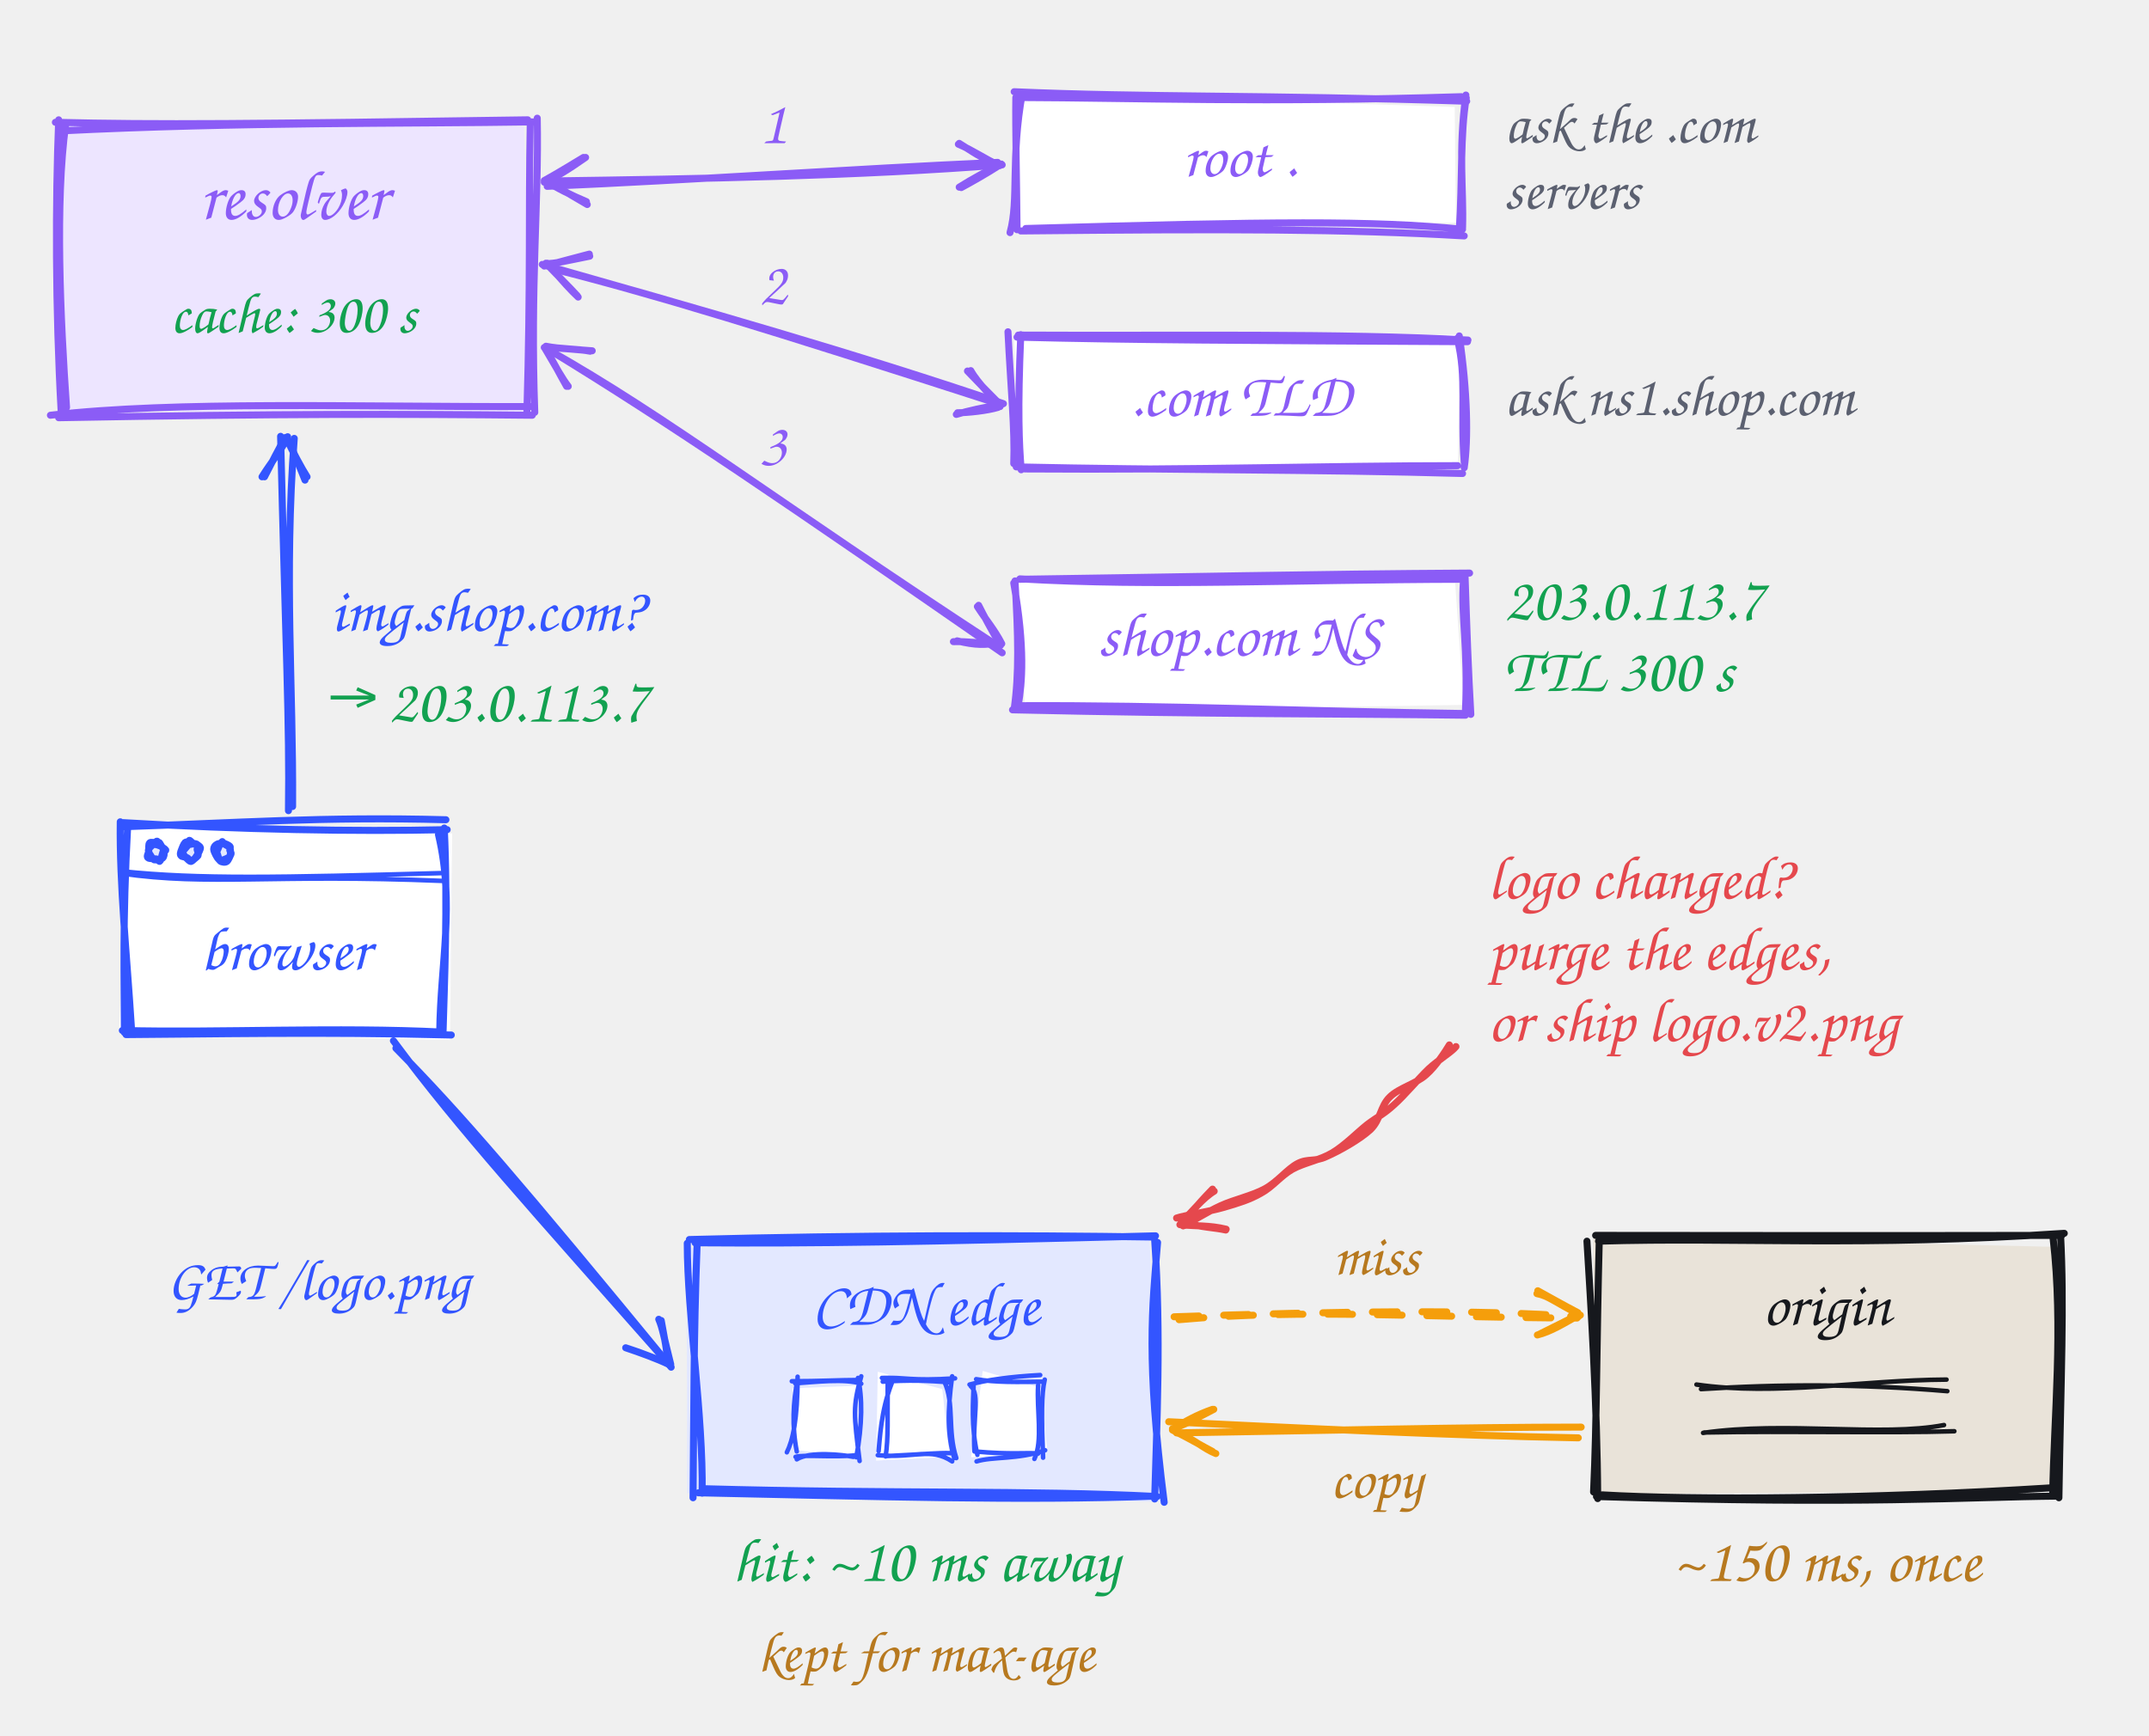
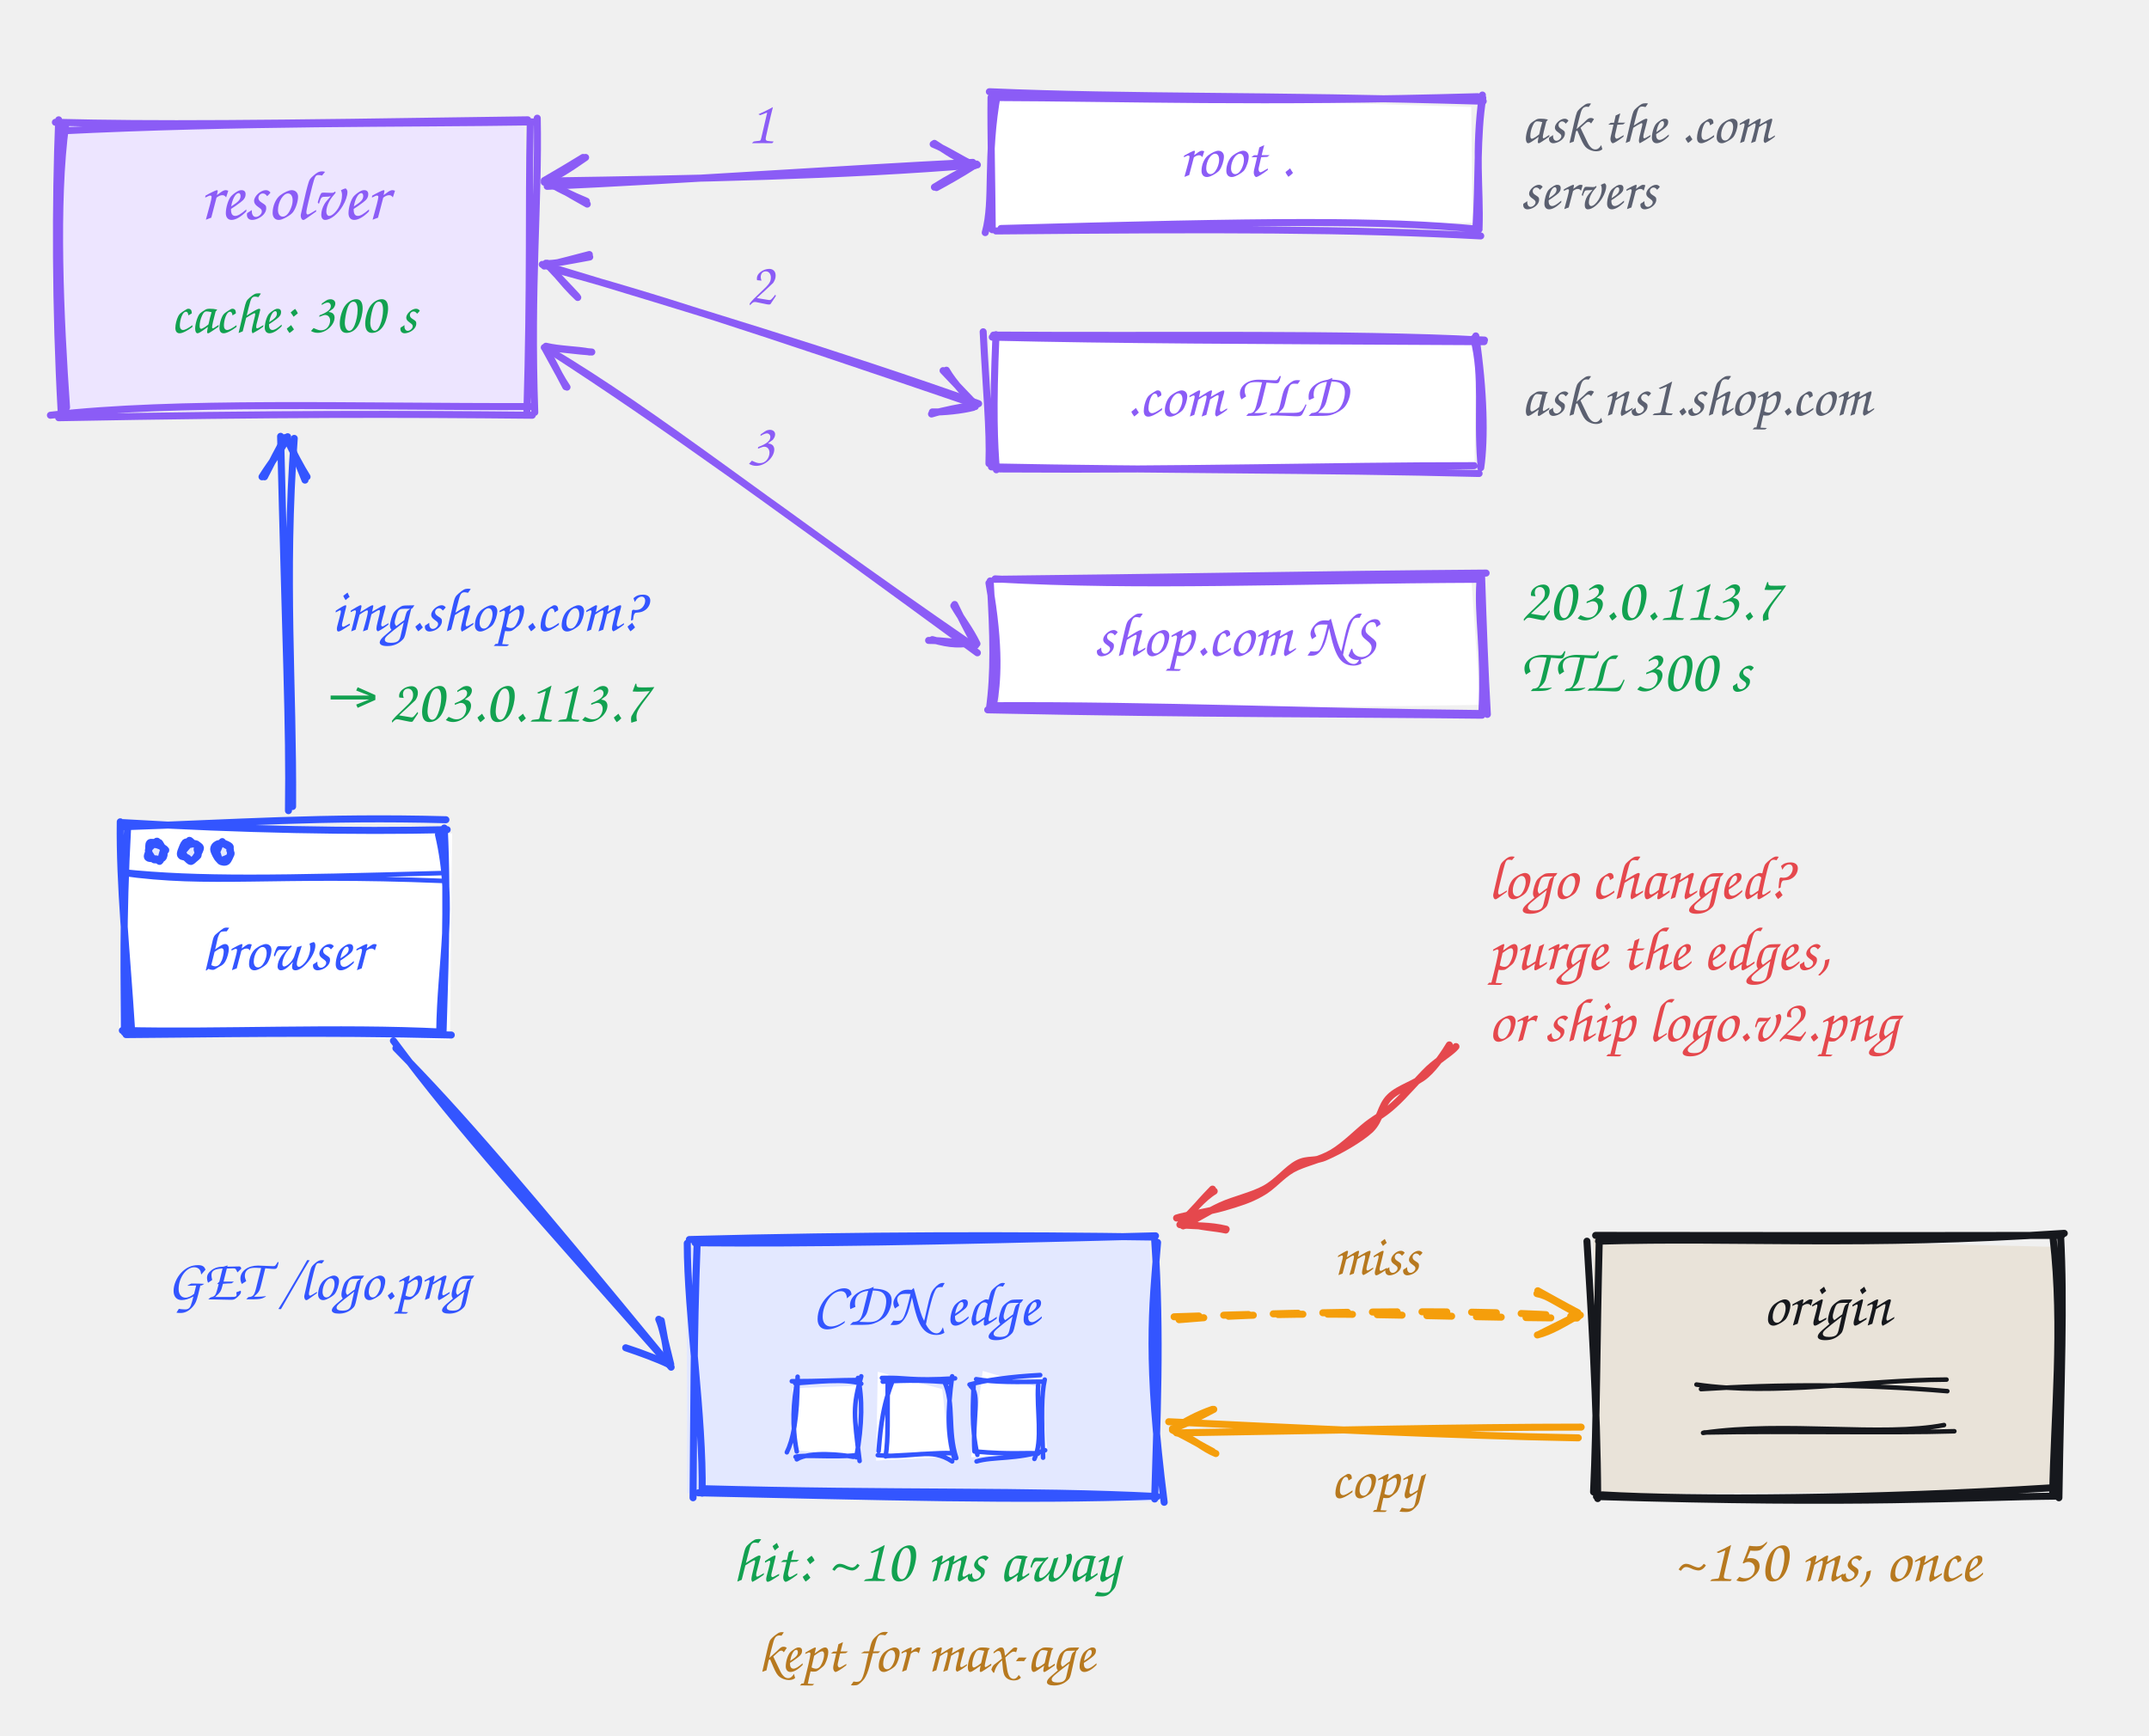
<svg xmlns="http://www.w3.org/2000/svg" viewBox="0 0 520 420" class="dg" font-family="Excalifont" data-diagram="dns-and-cdns">
  <style>
.dg path{fill:none;stroke-linecap:round;stroke-linejoin:round;stroke-width:1.7}
.dg .w-thick{stroke-width:2.6}.dg .w-thin{stroke-width:1.1}
.dg text{font-family:Excalifont,'Comic Sans MS',cursive;stroke:none}.dg .t-mono{font-family:'JetBrains Mono',monospace}
.s-ink{stroke:#16181D}.s-muted{stroke:#5B6070}.s-red{stroke:#E5484D}.s-blue{stroke:#3355FF}.s-green{stroke:#12A150}.s-orange{stroke:#F59E0B}.s-violet{stroke:#8B5CF6}.s-paper{stroke:#fff}.s-hl{stroke:#FFE45C}
.f-ink{fill:#16181D!important}.f-muted{fill:#E9E3D9!important}.f-red{fill:#FDE2E2!important}.f-blue{fill:#E3E8FF!important}.f-green{fill:#D8F5E5!important}.f-orange{fill:#FFF1D6!important}.f-violet{fill:#EDE5FF!important}.f-paper{fill:#fff!important}.f-hl{fill:#FFE45C!important}
.h-red{stroke:#E5484D}.h-blue{stroke:#3355FF}.h-green{stroke:#12A150}.h-orange{stroke:#F59E0B}.h-violet{stroke:#8B5CF6}.h-hl{stroke:#FFE45C}.h-ink{stroke:#16181D}.h-muted{stroke:#9AA0AE}
.t-ink{fill:#16181D}.t-muted{fill:#5B6070}.t-red{fill:#E5484D}.t-blue{fill:#3355FF}.t-green{fill:#12A150}.t-orange{fill:#B7791F}.t-violet{fill:#8B5CF6}.t-paper{fill:#fff}
</style>
  <g data-el="0" data-step="0" style="--i:0">
    <path d="M13.5 29.5 L126.8 30.6 L128.7 100.6 L14.6 99.2" class="f-violet" />
    <path d="M14.3 31.7 C58.4 29.5, 97.5 30, 129.5 29.5 M13.4 29.6 C37.6 30.2, 61.2 30, 127.7 29 M130 28.6 C130.4 48.8, 128.3 69.2, 129.4 99.8 M128.3 30.2 C127.9 50.6, 128.4 69.3, 127.5 99.5 M128.3 98.4 C85.7 98.5, 42.6 97, 12.2 100.5 M128.8 100.5 C98.1 100.2, 67.9 100.1, 14.2 101.1 M16.1 98.6 C14.6 77.1, 13.3 48.8, 15.9 30.1 M14.8 99.6 C13.4 74.5, 13.4 48.9, 14.2 29" class="s-violet" pathLength="1" />
    <text x="71" y="50" font-size="17" text-anchor="middle" dominant-baseline="central" class="t t-violet t-bold">resolver</text>
  </g>
  <g data-el="1" data-step="0" style="--i:1">
    <path d="M30.9 200.1 L109.4 201.7 L108.9 251.7 L28.8 249.8" class="f-paper" />
    <path d="M29.7 200.1 C56.7 199.2, 78.2 197.6, 107.9 198.4 M29.8 199.1 C58.1 200.8, 86 201.3, 108.2 200.8 M106.1 202 C110.1 219, 106.6 232.8, 106.4 249.8 M107.5 200.4 C108.4 218.7, 107.5 238.8, 107.2 250.1 M109.2 250.5 C77.4 249.7, 49.7 250.3, 30.5 250.4 M107.2 249.8 C81.7 248.5, 53.1 250, 29.6 249.4 M31.8 248.7 C30.7 231.2, 28.9 214.1, 29.1 198.9 M30.1 249.9 C30.1 236.8, 29.6 223.7, 30.9 199.8" class="s-blue" pathLength="1" />
    <path d="M29.3 211.4 C50.8 214.5, 65.7 211.5, 107 213.2 M29.7 210.9 C48.1 212.8, 67.2 212.4, 107.5 211.3" class="s-blue w-thin" pathLength="1" />
    <path d="M38.5 204.2 C38.8 204.2, 38.9 204.4, 39.2 204.7 C39.4 205.1, 39.8 205.8, 39.9 206.2 C39.9 206.6, 39.7 206.8, 39.5 207 C39.3 207.3, 39.1 207.7, 38.8 207.8 C38.4 207.9, 37.8 207.9, 37.3 207.7 C36.9 207.4, 36.1 206.9, 35.9 206.5 C35.7 206.2, 35.9 206, 36.1 205.6 C36.3 205.1, 36.7 204.3, 37.1 204.1 C37.4 203.8, 38 204.1, 38.3 204.1 C38.5 204.1, 38.7 203.9, 38.6 204 M37.8 203.5 C38.3 203.5, 39.6 204.6, 39.9 204.9 C40.2 205.3, 39.5 205.1, 39.4 205.5 C39.3 205.9, 39.6 206.9, 39.4 207.3 C39.2 207.7, 38.4 207.9, 38 208 C37.7 208.1, 37.5 208.3, 37.3 208 C37.1 207.7, 37 206.5, 36.7 206.1 C36.4 205.8, 35.6 205.9, 35.7 205.7 C35.8 205.5, 36.8 205, 37.3 204.8 C37.7 204.6, 38.1 204.5, 38.3 204.3 C38.5 204.2, 38.6 204.1, 38.6 204" class="f-blue" />
    <path d="M38.2 203.9 C38.5 203.8, 38.6 203.9, 38.8 204.3 C39 204.6, 39.5 205.4, 39.6 205.9 C39.7 206.4, 39.8 206.9, 39.6 207.3 C39.5 207.6, 39.3 207.8, 38.9 207.9 C38.5 208, 37.7 208.2, 37.3 208.1 C36.9 207.9, 36.7 207.5, 36.5 207.1 C36.2 206.7, 35.9 206.2, 35.9 205.8 C35.9 205.4, 36.2 205.2, 36.5 204.9 C36.9 204.5, 37.6 203.8, 37.9 203.6 C38.2 203.5, 38.2 204, 38.1 204 M37.5 204.4 C37.9 204.4, 38.4 204.6, 38.9 204.8 C39.3 205.1, 40 205.5, 40.1 205.7 C40.2 206, 39.6 205.9, 39.4 206.3 C39.2 206.8, 39 208.2, 38.7 208.4 C38.5 208.7, 38.4 208.1, 37.9 207.9 C37.4 207.8, 36.1 207.9, 35.8 207.6 C35.4 207.3, 35.9 206.6, 36 206 C36 205.4, 35.9 204.3, 36.2 204 C36.5 203.7, 37.6 204, 37.8 204 C38.1 204, 37.6 203.8, 37.7 203.8" class="s-blue" pathLength="1" />
    <path d="M46.3 203.8 C46.7 203.8, 47.1 203.9, 47.4 204.3 C47.7 204.6, 48.2 205.6, 48.3 206.1 C48.4 206.5, 48.1 206.6, 47.9 206.9 C47.7 207.3, 47.4 207.8, 46.9 208 C46.5 208.1, 45.5 207.9, 45 207.7 C44.6 207.5, 44.2 207.2, 44.1 206.8 C44 206.4, 44.3 205.9, 44.4 205.4 C44.6 205, 44.7 204.4, 45 204.2 C45.2 204, 45.8 204.1, 46 204.1 C46.1 204.2, 46 204.4, 46 204.4 M45.7 204.6 C46 204.4, 46.4 203.9, 46.7 204.1 C47 204.3, 47.4 205.3, 47.6 205.8 C47.9 206.3, 48.2 206.8, 48.2 207.2 C48.1 207.5, 48 208, 47.5 208 C47 208.1, 45.4 207.6, 45 207.5 C44.5 207.5, 44.9 207.8, 44.6 207.7 C44.4 207.5, 43.6 206.9, 43.6 206.4 C43.6 205.9, 44.5 205.2, 44.8 204.7 C45.2 204.2, 45.6 203.7, 45.7 203.5 C45.8 203.4, 45.3 203.7, 45.4 203.8" class="f-blue" />
    <path d="M45.9 204.4 C46.3 204.3, 47.3 204.1, 47.6 204.3 C47.9 204.6, 47.7 205.2, 47.7 205.6 C47.8 206.1, 48.1 206.6, 47.9 207.1 C47.6 207.5, 46.7 208.2, 46.3 208.3 C45.8 208.4, 45.7 207.8, 45.3 207.6 C44.9 207.4, 44 207.4, 43.8 207.1 C43.5 206.8, 43.7 206.2, 43.9 205.7 C44.1 205.2, 44.4 204.3, 44.8 203.9 C45.2 203.6, 46.2 203.8, 46.4 203.8 C46.6 203.9, 46 204.1, 46 204.2 M46.4 204.2 C46.8 204.2, 46.9 204.1, 47.3 204.2 C47.6 204.4, 48.4 204.7, 48.5 205.2 C48.5 205.6, 48 206.6, 47.6 207.1 C47.3 207.7, 46.6 208.4, 46.2 208.5 C45.8 208.5, 45.4 207.9, 45 207.6 C44.7 207.2, 44.3 206.7, 44.1 206.4 C44 206.2, 44.1 206.3, 44.3 206 C44.4 205.8, 45 205.2, 45.3 204.8 C45.5 204.4, 45.6 203.6, 45.8 203.4 C45.9 203.3, 46.3 203.7, 46.3 203.8" class="s-blue" pathLength="1" />
    <path d="M54.1 204.3 C54.6 204.4, 55.3 204.4, 55.6 204.6 C55.9 204.9, 55.9 205.6, 55.9 206 C55.8 206.3, 55.7 206.5, 55.4 206.8 C55.2 207.2, 54.7 208, 54.3 208.1 C54 208.3, 53.9 208, 53.5 207.8 C53.2 207.6, 52.6 207.5, 52.4 207.1 C52.1 206.7, 51.9 205.8, 52 205.3 C52.1 204.8, 52.5 204.5, 52.8 204.4 C53.1 204.2, 53.4 204.3, 53.7 204.2 C53.9 204.1, 54.3 204, 54.3 204 M54.3 204.5 C54.8 204.3, 55 203.6, 55.2 203.8 C55.5 204, 55.9 205.3, 56 205.7 C56 206.2, 55.5 206.1, 55.3 206.6 C55.2 207, 55.4 208.1, 55 208.3 C54.7 208.6, 53.6 208.2, 53.1 208 C52.6 207.8, 52.5 207.8, 52.2 207.3 C52 206.8, 51.5 205.7, 51.6 205.2 C51.7 204.7, 52.6 204.2, 53 204 C53.4 203.8, 53.8 204, 54 203.9 C54.1 203.8, 54.2 203.6, 54.1 203.5" class="f-blue" />
    <path d="M53.6 204 C53.9 204, 54.6 204.5, 55 204.7 C55.3 204.9, 55.6 205, 55.7 205.4 C55.8 205.7, 55.8 206.6, 55.7 206.9 C55.6 207.3, 55.6 207.4, 55.2 207.6 C54.8 207.8, 53.8 208.3, 53.3 208.2 C52.8 208.1, 52.5 207.4, 52.2 206.9 C52 206.5, 51.7 205.9, 51.7 205.5 C51.7 205.1, 52 204.6, 52.4 204.4 C52.8 204.1, 53.8 204, 54.1 204 C54.4 204, 54 204.2, 54 204.2 M54 204.1 C54.5 204.1, 55.4 204.6, 55.6 204.8 C55.9 205.1, 55.6 205.5, 55.6 205.8 C55.7 206.1, 56 206.3, 55.9 206.7 C55.7 207.1, 55.3 208.2, 54.9 208.5 C54.5 208.8, 53.7 208.7, 53.3 208.4 C52.9 208.1, 52.7 206.8, 52.5 206.4 C52.4 206, 52.4 206.4, 52.5 206 C52.7 205.7, 53 204.8, 53.2 204.4 C53.4 204.1, 53.6 204.3, 53.7 204.1 C53.8 204, 53.7 203.6, 53.8 203.7" class="s-blue" pathLength="1" />
    <text x="69" y="232" font-size="15" text-anchor="middle" dominant-baseline="central" class="t t-blue">browser</text>
  </g>
  <g data-el="2" data-step="0" style="--i:2">
    <path d="M70.8 195.2 C71 166.1, 68.7 139.9, 71.2 106.1 M69.8 196.2 C70.1 175.2, 69.1 155.9, 67.9 105.6" class="s-blue" pathLength="1" />
    <path d="M63.4 115.4 C65.7 111.7, 68.2 108.9, 69.6 105.7 M64 115.4 C65.7 112, 67.7 108.2, 69 105.9 M69.5 106 C70.3 107.8, 71.6 110.6, 73.8 116.2 M69.2 105.9 C71 109.6, 72.9 113.2, 74.3 115.4" class="s-blue" pathLength="1" />
    <text x="80" y="150" font-size="15" text-anchor="start" dominant-baseline="central" class="t t-blue">img.shop.com?</text>
  </g>
  <g data-el="3" data-step="1" style="--i:0">
-     <path d="M246.2 22.4 L352 25.9 L352.3 53.9 L244.4 55.3" class="f-paper" />
-     <path d="M245.4 22.2 C277.3 23.6, 305.4 22.9, 354.9 24.5 M246.3 23.6 C275.1 23.7, 305.9 24.9, 353.6 23.4 M354.7 23 C352.8 36.9, 354.2 45.6, 353.9 55.1 M354.8 23.7 C353.3 32.6, 353.9 43.2, 353.1 55.9 M353.9 55.5 C332.2 53.3, 307.8 53.6, 248.2 55.3 M354.3 57.1 C325.4 55.4, 296.6 55.4, 247 55.9 M244.4 56.3 C246.6 48.4, 244.5 38.3, 247.4 22.4 M246.1 55.6 C246 43.5, 245.7 31.7, 245.8 23.6" class="s-violet" pathLength="1" />
-     <text x="300" y="40" font-size="15" text-anchor="middle" dominant-baseline="central" class="t t-violet">root  .</text>
+     <path d="M240.2 22.4 L356 25.9 L356.3 53.9 L238.4 55.3" class="f-paper" />
+     <path d="M239.4 22.2 C274.1 23.7, 305.1 22.9, 358.9 24.5 M240.3 23.6 C271.9 23.7, 305.5 24.9, 357.6 23.4 M358.7 23 C356.8 36.9, 358.2 45.6, 357.9 55.1 M358.8 23.7 C357.3 32.6, 357.9 43.2, 357.1 55.9 M357.9 55.5 C334 53.2, 307.5 53.5, 242.2 55.3 M358.3 57.1 C326.7 55.4, 295.4 55.4, 241 55.9 M238.4 56.3 C240.6 48.4, 238.5 38.3, 241.4 22.4 M240.1 55.6 C240 43.5, 239.7 31.7, 239.8 23.6" class="s-violet" pathLength="1" />
+     <text x="299" y="40" font-size="15" text-anchor="middle" dominant-baseline="central" class="t t-violet">root  .</text>
  </g>
  <g data-el="4" data-step="1" style="--i:1">
-     <path d="M132.4 45.1 C167.4 43.6, 205.6 40.9, 241.4 39.3 M132.8 43.8 C168.9 43.3, 208.5 42.6, 242.5 39.9" class="s-violet" pathLength="1" />
-     <path d="M142.1 49.5 C138.4 47.4, 134.2 44.6, 132.7 44.6 M141.9 48.8 C138.1 47.2, 134.7 45.5, 131.9 43.7 M131.7 44.1 C134.9 42.7, 137.7 40.9, 141.7 38.1 M131.7 43.7 C134.8 42, 137.7 40.2, 141.2 38.1" class="s-violet" pathLength="1" />
-     <path d="M232.1 34.7 C235.4 36.7, 237.1 38.2, 241.8 39.9 M231.9 34.9 C235.3 36.3, 238.2 38.4, 241.9 40.1 M241.9 39.8 C238.5 41.6, 235.6 43.1, 232.1 45.3 M242.3 39.7 C238.6 42.1, 235 44.1, 232.6 45.4" class="s-violet" pathLength="1" />
-     <text x="187" y="32" font-size="15" text-anchor="middle" dominant-baseline="central" class="t t-violet">1</text>
+     <path d="M132.4 45.1 C165.4 43.6, 201.6 41, 235.4 39.3 M132.8 43.8 C166.9 43.3, 204.4 42.6, 236.5 39.9" class="s-violet" pathLength="1" />
+     <path d="M142.1 49.4 C138.4 47.4, 134.2 44.6, 132.7 44.6 M141.9 48.7 C138.1 47.1, 134.7 45.5, 131.9 43.7 M131.7 44.1 C134.9 42.7, 137.7 40.9, 141.7 38.1 M131.7 43.7 C134.8 41.9, 137.7 40.2, 141.1 38.1" class="s-violet" pathLength="1" />
+     <path d="M226.1 34.7 C229.3 36.7, 231.1 38.3, 235.8 39.9 M225.8 34.9 C229.3 36.3, 232.2 38.4, 235.9 40.1 M235.9 39.8 C232.5 41.6, 229.6 43.1, 226.1 45.3 M236.3 39.7 C232.6 42.1, 229 44.1, 226.6 45.4" class="s-violet" pathLength="1" />
+     <text x="184" y="32" font-size="15" text-anchor="middle" dominant-baseline="central" class="t t-violet">1</text>
  </g>
  <g data-el="5" data-step="1" style="--i:2">
-     <text x="364" y="32" font-size="14" text-anchor="start" dominant-baseline="central" class="t t-muted">ask the .com</text>
-     <text x="364" y="48" font-size="14" text-anchor="start" dominant-baseline="central" class="t t-muted">servers</text>
+     <text x="368" y="32" font-size="14" text-anchor="start" dominant-baseline="central" class="t t-muted">ask the .com</text>
+     <text x="368" y="48" font-size="14" text-anchor="start" dominant-baseline="central" class="t t-muted">servers</text>
  </g>
  <g data-el="6" data-step="1" style="--i:3">
-     <path d="M245.4 82.4 L353.2 81 L352.8 113 L246.7 113.2" class="f-paper" />
-     <path d="M246.4 81.1 C286 81.3, 323.9 80.6, 355.2 82.3 M246.1 81.6 C273.5 82.3, 300.4 82.4, 355.1 82.7 M352.6 81.9 C355 91.3, 353.4 100, 354.3 111.9 M353.1 81.3 C355.1 94.8, 355.3 106.3, 354.3 113.2 M352.7 112.7 C320.2 112.7, 291.8 113.8, 248 113.5 M353.9 114.6 C318.8 113.6, 281.7 113.8, 245.9 113 M245.3 112.2 C245.6 103.9, 244.6 94.3, 243.9 80.3 M247.1 113.7 C246.6 107.4, 246.2 99.5, 247 81" class="s-violet" pathLength="1" />
-     <text x="300" y="98" font-size="15" text-anchor="middle" dominant-baseline="central" class="t t-violet">.com TLD</text>
+     <path d="M239.4 82.4 L357.2 81 L356.8 113 L240.7 113.2" class="f-paper" />
+     <path d="M240.4 81.1 C283.6 81.4, 325 80.6, 359.2 82.3 M240.1 81.6 C270 82.3, 299.5 82.4, 359.1 82.7 M356.6 81.9 C359 91.3, 357.4 100, 358.3 111.9 M357.1 81.3 C359.1 94.8, 359.3 106.3, 358.3 113.2 M356.7 112.7 C321.2 112.7, 289.9 113.8, 242 113.5 M357.9 114.6 C319.5 113.6, 279.1 113.8, 239.9 113 M239.3 112.2 C239.6 103.9, 238.6 94.3, 237.9 80.3 M241.1 113.7 C240.6 107.4, 240.2 99.5, 241 81" class="s-violet" pathLength="1" />
+     <text x="299" y="98" font-size="15" text-anchor="middle" dominant-baseline="central" class="t t-violet">.com TLD</text>
  </g>
  <g data-el="7" data-step="1" style="--i:4">
-     <path d="M133.5 65 C158.8 71.4, 185.1 79.5, 241.2 97.6 M131.2 64 C169.8 75, 206.3 85.3, 242.8 97.7" class="s-violet" pathLength="1" />
-     <path d="M139.9 71.9 C138 70.1, 136.8 68.8, 132.4 63.7 M139.7 71.6 C137.7 69.4, 135.7 67.5, 132.1 63.7 M131.7 64.4 C135.7 63.3, 139.6 62.3, 142.6 61.5 M132.2 63.8 C134.4 63.8, 136.7 63.2, 142.7 62" class="s-violet" pathLength="1" />
-     <path d="M234.9 89.7 C236.7 92.9, 240.2 96.1, 242 98.4 M234.1 89.8 C236.8 92.6, 239.1 95, 242.1 98 M241.5 98.6 C238.9 99.4, 234.1 99.9, 231.7 99.9 M242.3 97.9 C238.1 98.6, 234.3 99.4, 231.4 100.3" class="s-violet" pathLength="1" />
-     <text x="187" y="71" font-size="15" text-anchor="middle" dominant-baseline="central" class="t t-violet">2</text>
+     <path d="M133.5 65 C157.4 71.4, 182.2 79.5, 235.2 97.6 M131.2 64 C167.8 75.1, 202.2 85.4, 236.8 97.7" class="s-violet" pathLength="1" />
+     <path d="M139.8 72 C137.9 70.2, 136.7 68.9, 132.4 63.7 M139.6 71.7 C137.6 69.5, 135.6 67.5, 132.1 63.7 M131.7 64.4 C135.7 63.4, 139.6 62.4, 142.6 61.6 M132.2 63.8 C134.4 63.8, 136.7 63.3, 142.7 62.2" class="s-violet" pathLength="1" />
+     <path d="M229 89.6 C230.8 92.8, 234.2 96.1, 236 98.4 M228.2 89.7 C230.9 92.5, 233.1 94.9, 236.1 98 M235.5 98.6 C232.9 99.3, 228.1 99.8, 225.6 99.7 M236.3 97.9 C232.1 98.6, 228.3 99.3, 225.4 100.2" class="s-violet" pathLength="1" />
+     <text x="184" y="71" font-size="15" text-anchor="middle" dominant-baseline="central" class="t t-violet">2</text>
  </g>
  <g data-el="8" data-step="1" style="--i:5">
-     <text x="364" y="98" font-size="14" text-anchor="start" dominant-baseline="central" class="t t-muted">ask ns1.shop.com</text>
+     <text x="368" y="98" font-size="14" text-anchor="start" dominant-baseline="central" class="t t-muted">ask ns1.shop.com</text>
  </g>
  <g data-el="9" data-step="2" style="--i:0">
-     <path d="M246.1 140.1 L352.1 141 L354.2 170.6 L248.1 172.3" class="f-paper" />
-     <path d="M246.7 140.2 C282.8 139.7, 318.7 138.9, 355.6 138.7 M246.8 140.1 C279.7 142, 311.4 140.3, 354 140.2 M354.5 139.3 C354.9 151.4, 355.3 162.6, 355.9 172.9 M354.1 140.8 C353.5 149.2, 355.3 156.8, 354.6 172 M354.7 172.7 C316.5 172.2, 282.8 170.6, 245.8 170.8 M354.6 173.1 C323 172.7, 293.8 172.9, 245 171.8 M246.4 170.6 C247.3 165.4, 248.1 157, 245.3 141.1 M245.4 171.6 C246.6 163.1, 246.4 154, 245.6 140.6" class="s-violet" pathLength="1" />
-     <text x="300" y="156" font-size="15" text-anchor="middle" dominant-baseline="central" class="t t-violet">shop.com NS</text>
+     <path d="M240.1 140.1 L356.1 141 L358.2 170.6 L242.1 172.3" class="f-paper" />
+     <path d="M240.7 140.2 C280.2 139.8, 319.5 139, 359.6 138.7 M240.8 140.1 C276.7 142.1, 311.5 140.4, 358 140.2 M358.5 139.3 C358.9 151.4, 359.3 162.6, 359.9 172.9 M358.1 140.8 C357.5 149.2, 359.3 156.8, 358.6 172 M358.7 172.7 C317.2 172.3, 280.1 170.6, 239.8 170.8 M358.6 173.1 C324.2 172.7, 292.2 172.9, 239 171.8 M240.4 170.6 C241.3 165.4, 242.1 157, 239.3 141.1 M239.4 171.6 C240.6 163.1, 240.4 154, 239.6 140.6" class="s-violet" pathLength="1" />
+     <text x="299" y="156" font-size="15" text-anchor="middle" dominant-baseline="central" class="t t-violet">shop.com NS</text>
  </g>
  <g data-el="10" data-step="2" style="--i:1">
-     <path d="M132.6 84.5 C161.5 102.1, 190.9 122.2, 242.5 158 M132.6 84.6 C161.1 100.6, 187.5 121.1, 241.4 156.3" class="s-violet" pathLength="1" />
-     <path d="M137.1 93.5 C135.2 90.2, 134 87.6, 131.9 84.3 M137.5 93.5 C136.1 91.7, 134.8 89.3, 131.8 84.2 M132.1 83.8 C135.5 84.5, 139.7 84.4, 142.8 85 M131.7 84.1 C136 84.2, 139.9 84.7, 143.3 84.9" class="s-violet" pathLength="1" />
-     <path d="M236.5 146.8 C238.4 149.8, 240.6 152.3, 242.4 155.8 M236.8 146.5 C238.1 149.1, 239.8 152.3, 242.1 156.2 M242.1 155.4 C238.7 156.2, 236 156.2, 231.6 155.1 M242.1 156 C237.8 155.7, 234 155.2, 230.7 155.3" class="s-violet" pathLength="1" />
-     <text x="187" y="110" font-size="15" text-anchor="middle" dominant-baseline="central" class="t t-violet">3</text>
+     <path d="M132.6 84.5 C159.9 102.1, 187.7 122.3, 236.5 158 M132.6 84.6 C159.5 100.6, 184.4 121.2, 235.4 156.3" class="s-violet" pathLength="1" />
+     <path d="M136.9 93.6 C135.1 90.3, 133.9 87.6, 131.9 84.3 M137.2 93.7 C135.9 91.8, 134.6 89.3, 131.8 84.2 M132.1 83.8 C135.4 84.6, 139.7 84.6, 142.7 85.2 M131.7 84.1 C136 84.4, 139.9 85, 143.2 85.2" class="s-violet" pathLength="1" />
+     <path d="M230.8 146.6 C232.6 149.7, 234.7 152.3, 236.4 155.8 M231 146.3 C232.3 149, 233.9 152.2, 236.1 156.2 M236.1 155.4 C232.7 156.1, 230 156.1, 225.6 154.8 M236.1 156 C231.9 155.6, 228 155, 224.7 155" class="s-violet" pathLength="1" />
+     <text x="184" y="110" font-size="15" text-anchor="middle" dominant-baseline="central" class="t t-violet">3</text>
  </g>
  <g data-el="11" data-step="2" style="--i:2">
-     <text x="364" y="147.4" font-size="15" text-anchor="start" dominant-baseline="central" class="t t-green">203.0.113.7</text>
-     <text x="364" y="164.6" font-size="15" text-anchor="start" dominant-baseline="central" class="t t-green">TTL 300 s</text>
+     <text x="368" y="147.4" font-size="15" text-anchor="start" dominant-baseline="central" class="t t-green">203.0.113.7</text>
+     <text x="368" y="164.6" font-size="15" text-anchor="start" dominant-baseline="central" class="t t-green">TTL 300 s</text>
  </g>
  <g data-el="12" data-step="2" style="--i:3">
    <text x="71" y="78" font-size="14" text-anchor="middle" dominant-baseline="central" class="t t-green">cache: 300 s</text>
  </g>
  <g data-el="13" data-step="2" style="--i:4">
    <text x="80" y="172" font-size="15" text-anchor="start" dominant-baseline="central" class="t t-green">→ 203.0.113.7</text>
  </g>
  <g data-el="14" data-step="3" style="--i:0">
    <path d="M166.1 302 L278.1 299.3 L281.5 363.5 L166.3 361.4" class="f-blue" />
    <path d="M166.8 300 C207.9 298.9, 246.5 298.9, 279.2 299.4 M168.2 300.8 C196.2 301, 222.8 300.6, 279.6 299.1 M280.1 300.7 C278.8 316.9, 277.3 328.9, 281.7 363.6 M279.4 300.1 C281 323.4, 279.9 344.4, 279.4 362.8 M280 362.2 C249.1 360.6, 216.3 361.6, 169.9 360.3 M279.6 362.1 C247.3 363.3, 212.4 362.2, 169 361.3 M169.9 361.4 C170.2 342.7, 166.3 318.1, 166.3 300.9 M167.7 362.5 C167.9 344.2, 167.8 323.9, 168.7 300.6" class="s-blue" pathLength="1" />
    <text x="224" y="318" font-size="15" text-anchor="middle" dominant-baseline="central" class="t t-blue t-bold">CDN edge</text>
    <path d="M191.8 336 L207.1 335.4 L208.1 352.8 L193 351" class="f-paper" />
    <path d="M192.4 334.8 C197.1 334.5, 204.5 333.6, 208.4 334.9 M191.6 334.3 C198.3 334.3, 203.2 334, 208 334 M208.4 333.1 C206.3 340.5, 206.6 342.3, 208 353.6 M207.6 333.5 C208.7 338.1, 208.7 344.7, 207.2 352.7 M206.5 352.6 C204 352.1, 195.9 351.2, 192.8 353.2 M207.3 352.2 C201.5 352.8, 194.7 352, 192.5 352.6 M190.4 351.5 C191.8 348.7, 193 343.6, 193 333.2 M192.8 351.3 C191.6 345.1, 191.9 339.5, 193 333.7" class="s-blue w-thin" pathLength="1" />
    <path d="M212.4 332 L228 336.2 L229.8 352.6 L212 353.5" class="f-paper" />
    <path d="M213.4 333.5 C219.3 333.3, 220.1 334.3, 231.1 333.6 M213.6 334.4 C219.7 334, 224.6 334.1, 230 334.6 M228.5 334.4 C231 339.6, 229.2 346.3, 231.4 352.9 M230.4 333.1 C229.2 341.7, 229.3 347.5, 230.9 352.9 M230.4 353.7 C225.1 350.2, 221.5 353, 212.4 352.2 M230 351.7 C227.1 351.6, 223 352, 214.7 352.4 M212.6 351.2 C212.9 348.5, 213.1 341.6, 215.8 334.7 M214.3 352.5 C215 347.9, 214.7 343.3, 214.8 334.6" class="s-blue w-thin" pathLength="1" />
    <path d="M237.8 331.8 L251.8 335.9 L253.4 351.2 L235 352.7" class="f-paper" />
    <path d="M234.6 335.1 C238.8 334, 244.3 333.2, 251.7 332.8 M236.2 333.8 C240.7 334.6, 246.3 334.5, 252.6 334.4 M251.2 335.3 C250.8 341.1, 252.4 348.7, 250.3 353.1 M252.8 333.9 C252 337.4, 252 342.5, 252.4 352.8 M252.9 351 C246.3 353.3, 240.1 352.5, 236.3 353.7 M251.2 351.8 C248.9 351.5, 244.5 352.1, 236 351.3 M235.8 351.3 C235.3 343.6, 237.2 337.4, 234.9 335.5 M236.5 352.1 C234.9 345.1, 235.5 338.9, 235.6 335" class="s-blue w-thin" pathLength="1" />
  </g>
  <g data-el="15" data-step="3" style="--i:1">
    <path d="M95.2 251.9 C111.3 273.6, 128.8 292.7, 162.2 330.6 M95.8 253.7 C111.5 269.6, 126.1 286.7, 162.4 330.9" class="s-blue" pathLength="1" />
    <path d="M160 319.6 C160.7 323.7, 161.6 327.3, 161.4 329.9 M159.4 319.3 C160.3 321.3, 160.7 323.9, 162.3 330.2 M162 330.3 C158.9 328.8, 154.7 327.3, 151.4 326.2 M162.3 330.2 C158.7 328.9, 155.2 327.4, 152 326.4" class="s-blue" pathLength="1" />
    <text x="77" y="312" font-size="14" text-anchor="middle" dominant-baseline="central" class="t t-blue">GET /logo.png</text>
  </g>
  <g data-el="16" data-step="3" style="--i:2">
    <text x="224" y="380" font-size="15" text-anchor="middle" dominant-baseline="central" class="t t-green">hit: ~10 ms away</text>
  </g>
  <g data-el="17" data-step="4" style="--i:0">
    <path d="M385.5 299.2 L498.5 301.8 L496.1 360.9 L386.2 361.6" class="f-muted" />
    <path d="M386.8 300.4 C420.5 299.4, 450.2 301.8, 499.5 298.5 M386.1 299 C415.5 299, 443.5 299.1, 498.9 299 M496.8 299.7 C499.3 321.3, 497 343, 496.7 361.8 M498.6 298.9 C499.5 315.9, 498.7 331.9, 498.2 362.5 M496.3 360.1 C453.3 362.8, 410 363.1, 387.7 361.8 M498.2 362.1 C475.5 362.3, 451.5 364.2, 386.3 362.2 M386.6 362.7 C386.5 340, 384.9 315.1, 384 300.4 M385.6 361.1 C386.4 343.7, 386.3 326.2, 387 299.2" class="s-ink" pathLength="1" />
    <text x="442" y="318" font-size="15" text-anchor="middle" dominant-baseline="central" class="t t-ink t-bold">origin</text>
    <path d="M410.5 335.1 C429.8 337.9, 450.5 334, 471 333.9 M411.6 336.2 C430.2 335, 450.1 334.9, 471.2 336.7" class="s-ink w-thin" pathLength="1" />
    <path d="M412.1 346.8 C432.1 343.9, 455.4 347.8, 470.4 344.9 M412.4 346.7 C433.1 346.3, 456.9 346.9, 472.9 346.4" class="s-ink w-thin" pathLength="1" />
  </g>
  <g data-el="18" data-step="4" style="--i:1">
    <path d="M285.3 319.4 C315.3 316.7, 344.7 318.9, 381.6 319 M284.1 318.7 C321.7 317.4, 358.6 316.8, 381.9 318.7" class="s-orange" stroke-dasharray="6 6" />
    <path d="M371.9 313.1 C374.6 313.6, 376 315, 382.4 318.3 M372.1 312.4 C375.4 314.2, 377.8 315.6, 381.8 317.7 M381.8 318.4 C378.3 320.4, 375.2 322.3, 372 323.1 M381.9 318.2 C379.3 319.5, 376.8 320.8, 372.3 323" class="s-orange" pathLength="1" />
    <text x="333" y="306" font-size="14" text-anchor="middle" dominant-baseline="central" class="t t-orange">miss</text>
  </g>
  <g data-el="19" data-step="4" style="--i:2">
    <path d="M381.9 348 C349.9 347.4, 315.9 345.7, 282.8 344.1 M382.6 345.4 C353.1 345.4, 323.1 346.2, 284.7 346.8" class="s-orange" pathLength="1" />
    <path d="M294.2 351.8 C291.2 350.6, 289.5 348.7, 284.4 346.3 M293.4 351.3 C291.1 350.1, 288.8 348.7, 283.7 346.1 M284.6 345.4 C286.5 344.2, 289.6 342.4, 293.4 341.1 M283.7 345.8 C286.5 344.9, 288.7 343.7, 293.7 341.1" class="s-orange" pathLength="1" />
    <text x="333" y="360" font-size="14" text-anchor="middle" dominant-baseline="central" class="t t-orange">copy</text>
  </g>
  <g data-el="20" data-step="4" style="--i:3">
    <text x="442" y="380" font-size="15" text-anchor="middle" dominant-baseline="central" class="t t-orange">~150 ms, once</text>
  </g>
  <g data-el="21" data-step="4" style="--i:4">
    <text x="224" y="402" font-size="14" text-anchor="middle" dominant-baseline="central" class="t t-orange">kept for max-age</text>
  </g>
  <g data-el="22" data-step="5" style="--i:0">
    <text x="360" y="214.8" font-size="15" text-anchor="start" dominant-baseline="central" class="t t-red">logo changed?</text>
    <text x="360" y="232" font-size="15" text-anchor="start" dominant-baseline="central" class="t t-red">purge the edges,</text>
    <text x="360" y="249.3" font-size="15" text-anchor="start" dominant-baseline="central" class="t t-red">or ship logo.v2.png</text>
  </g>
  <g data-el="23" data-step="5" style="--i:1">
    <path d="M352.3 253.3 C351.3 254.6, 348.2 256.4, 345.7 258.7 C343.2 261.1, 339.8 265.2, 337.3 267.4 C334.8 269.7, 333.3 270.3, 330.8 272.2 C328.3 274.2, 325.4 277.2, 322.4 279 C319.4 280.8, 315.6 281.4, 312.7 283 C309.9 284.6, 307.9 287.3, 305.1 288.8 C302.3 290.4, 299.6 291.2, 296.2 292.2 C292.8 293.2, 286.4 294.2, 284.7 294.8 M350.7 252.9 C349.8 254.4, 347.5 258, 345.1 260.1 C342.7 262.3, 338.5 263.3, 336.3 265.5 C334 267.7, 334.1 271, 331.6 273.4 C329 275.8, 324 278.6, 321 279.9 C318.1 281.3, 316.5 280.3, 314 281.6 C311.5 282.9, 309.2 286, 306.1 287.7 C303 289.4, 298.7 290.3, 295.4 291.8 C292.1 293.3, 287.7 296.1, 286.3 296.7" class="s-red" pathLength="1" />
    <path d="M296.7 297.5 C292.6 296.5, 289.3 296.8, 285.5 296.4 M296.6 297.7 C294 297.1, 290.7 297.1, 286.3 295.8 M286.2 295.5 C288.4 293.3, 291 290, 293.8 288.3 M285.8 295.9 C287.9 294.2, 288.9 292.4, 293.4 287.8" class="s-red" pathLength="1" />
  </g>
</svg>
